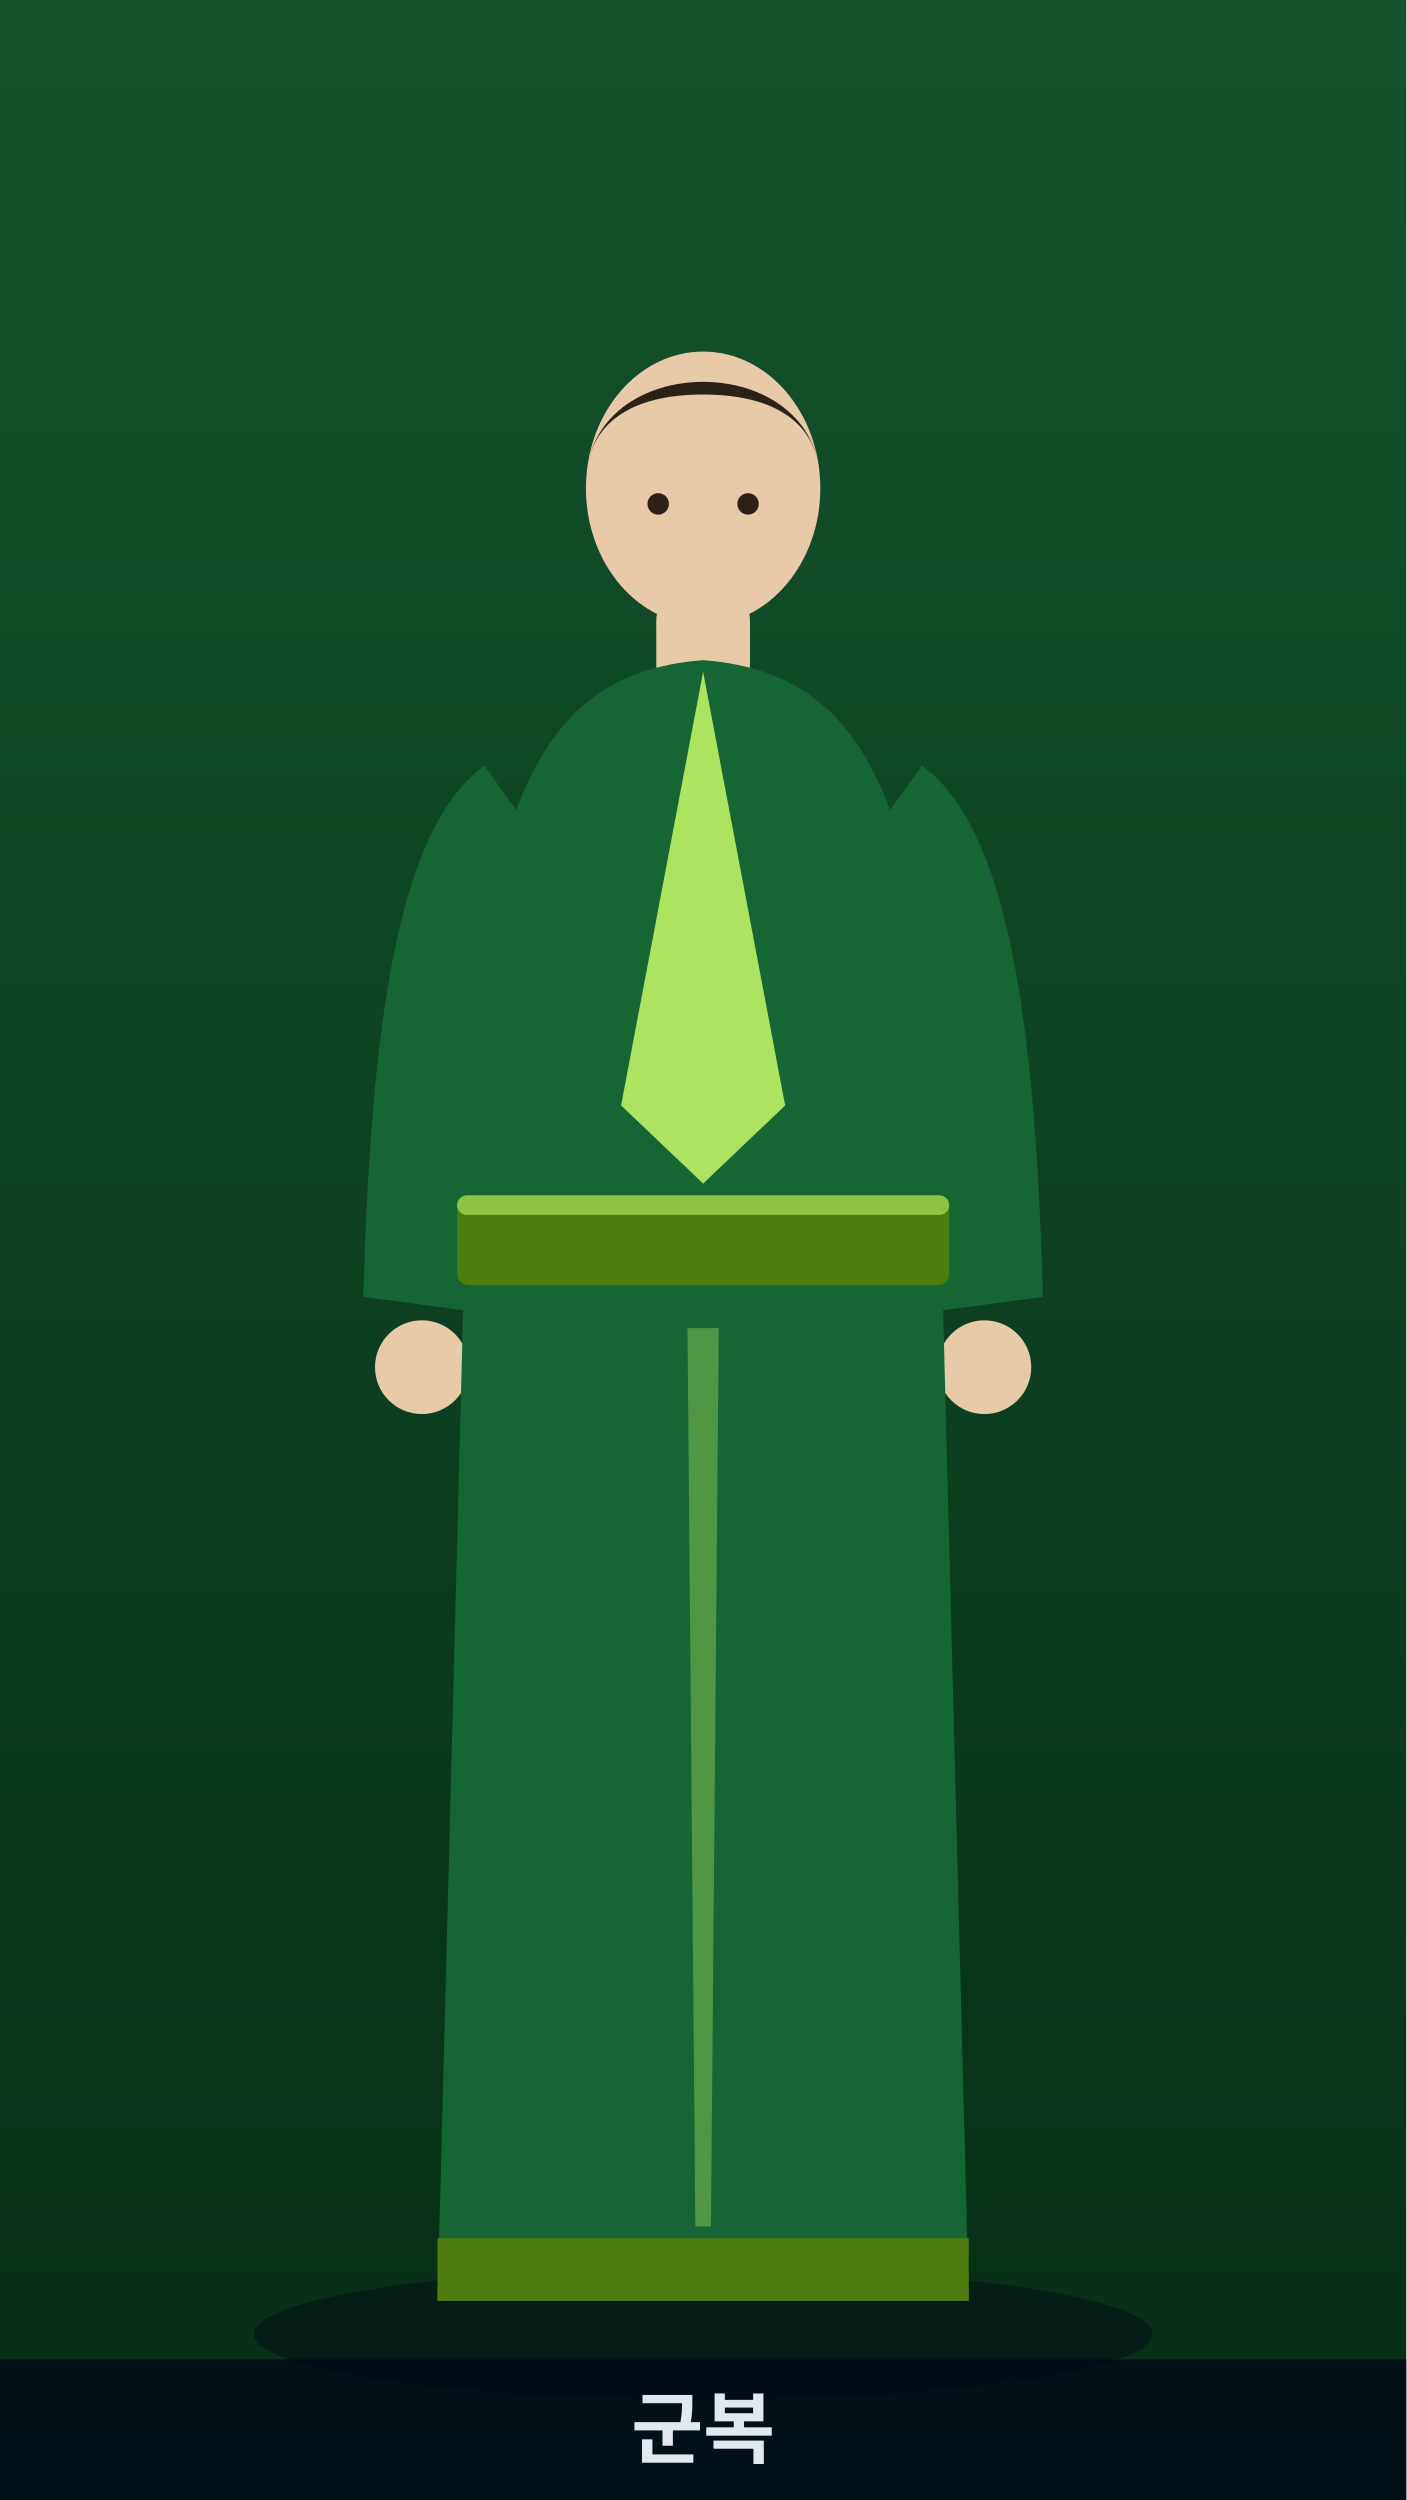
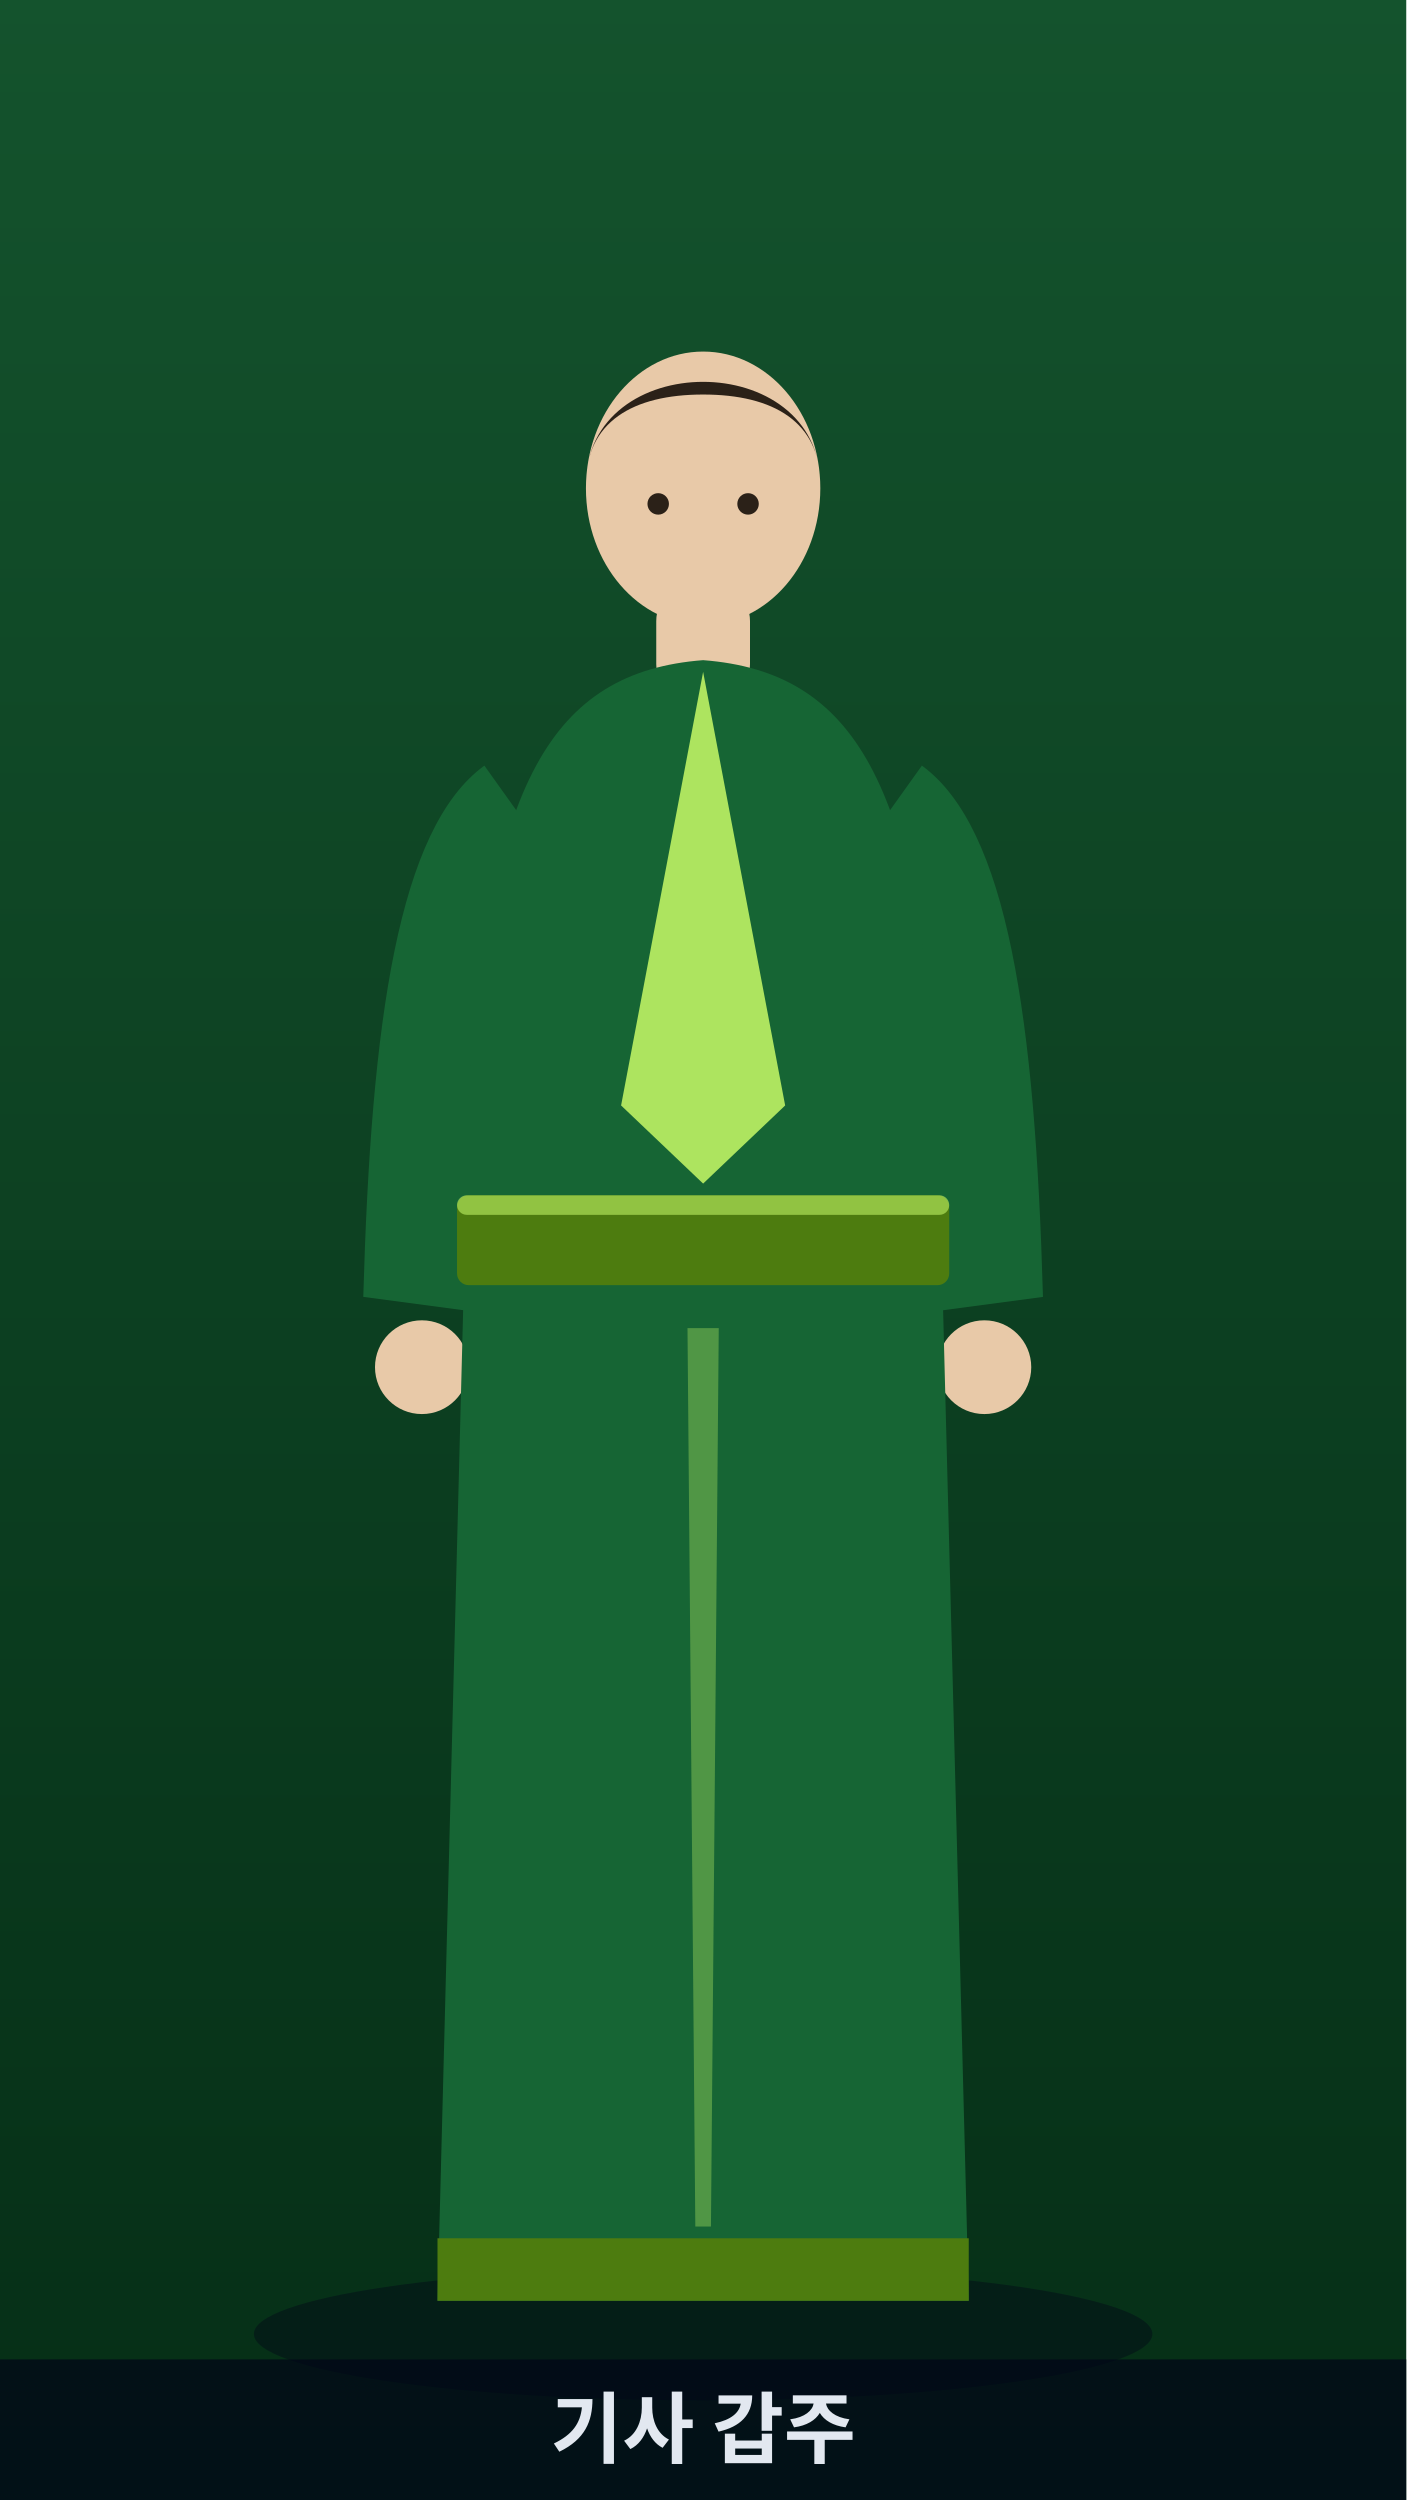
- <svg xmlns="http://www.w3.org/2000/svg" width="720" height="1280" viewBox="0 0 720 1280" role="img" aria-label="군복을 입은 군주 전신">
+ <svg xmlns="http://www.w3.org/2000/svg" width="720" height="1280" viewBox="0 0 720 1280" role="img" aria-label="기사 갑주을 입은 군주 전신">
  <defs>
    <linearGradient id="bg" x1="0" y1="0" x2="0" y2="1">
      <stop offset="0" stop-color="#14532d" />
      <stop offset="1" stop-color="#052e16" />
    </linearGradient>
  </defs>
  <rect width="720" height="1280" fill="url(#bg)" />
  <ellipse cx="360" cy="1195" rx="230" ry="34" fill="#020617" opacity="0.45" />
  <rect x="336" y="298" width="48" height="62" rx="20" fill="#e8c9a8" />
  <ellipse cx="360" cy="250" rx="60" ry="70" fill="#e8c9a8" />
  <path d="M300 248 C300 178 420 178 420 248 C420 216 396 202 360 202 C324 202 300 216 300 248 Z" fill="#2b2118" />
  <circle cx="337" cy="258" r="5.5" fill="#2b2118" />
  <circle cx="383" cy="258" r="5.5" fill="#2b2118" />
  <path d="M248 392 C204 424 190 522 186 664 L246 672 C244 542 250 462 268 420 Z" fill="#166534" />
  <path d="M472 392 C516 424 530 522 534 664 L474 672 C476 542 470 462 452 420 Z" fill="#166534" />
  <circle cx="216" cy="700" r="24" fill="#e8c9a8" />
  <circle cx="504" cy="700" r="24" fill="#e8c9a8" />
  <path d="M360 338 C282 344 250 402 240 560 L224 1178 L496 1178 L480 560 C470 402 438 344 360 338 Z" fill="#166534" />
  <path d="M360 344 L318 566 L360 606 L402 566 Z" fill="#bef264" opacity="0.9" />
  <rect x="234" y="612" width="252" height="46" rx="6" fill="#4d7c0f" />
  <rect x="234" y="612" width="252" height="10" rx="5" fill="#bef264" opacity="0.6" />
  <rect x="224" y="1146" width="272" height="32" fill="#4d7c0f" />
  <path d="M352 680 L368 680 L364 1140 L356 1140 Z" fill="#bef264" opacity="0.35" />
  <rect x="0" y="1208" width="720" height="72" fill="#020617" opacity="0.72" />
-   <text x="360" y="1258" text-anchor="middle" font-family="system-ui, sans-serif" font-size="40" font-weight="600" fill="#e2e8f0">군복</text>
+   <text x="360" y="1258" text-anchor="middle" font-family="system-ui, sans-serif" font-size="40" font-weight="600" fill="#e2e8f0">기사 갑주</text>
</svg>
